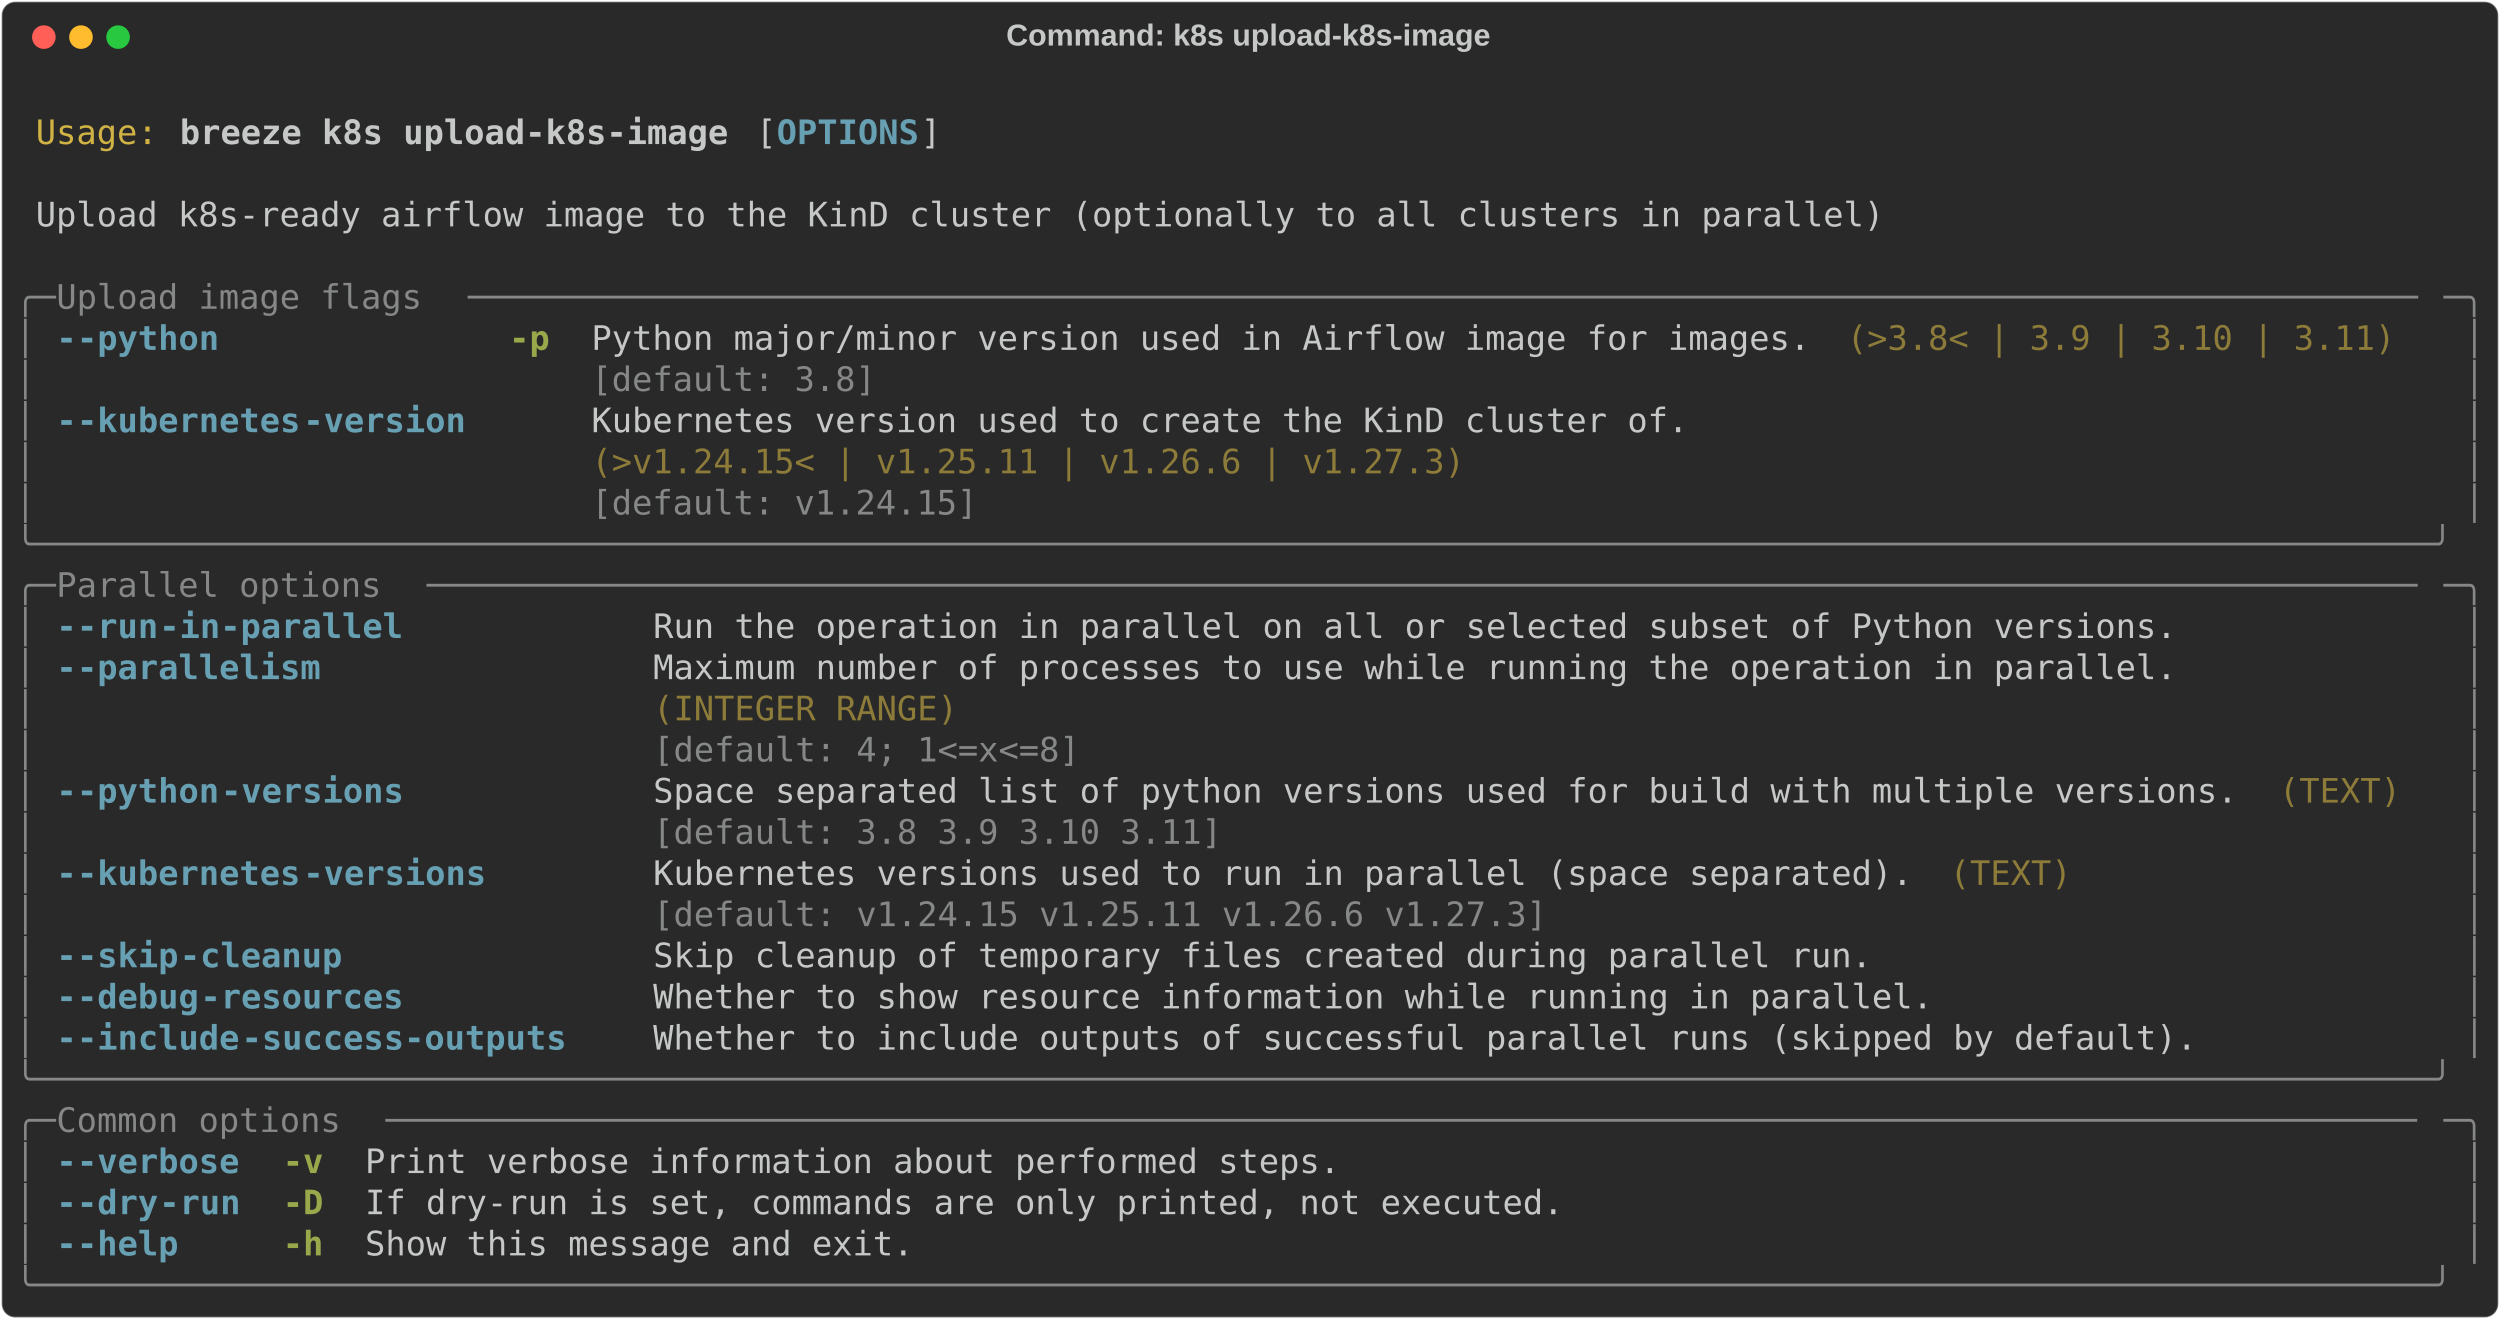
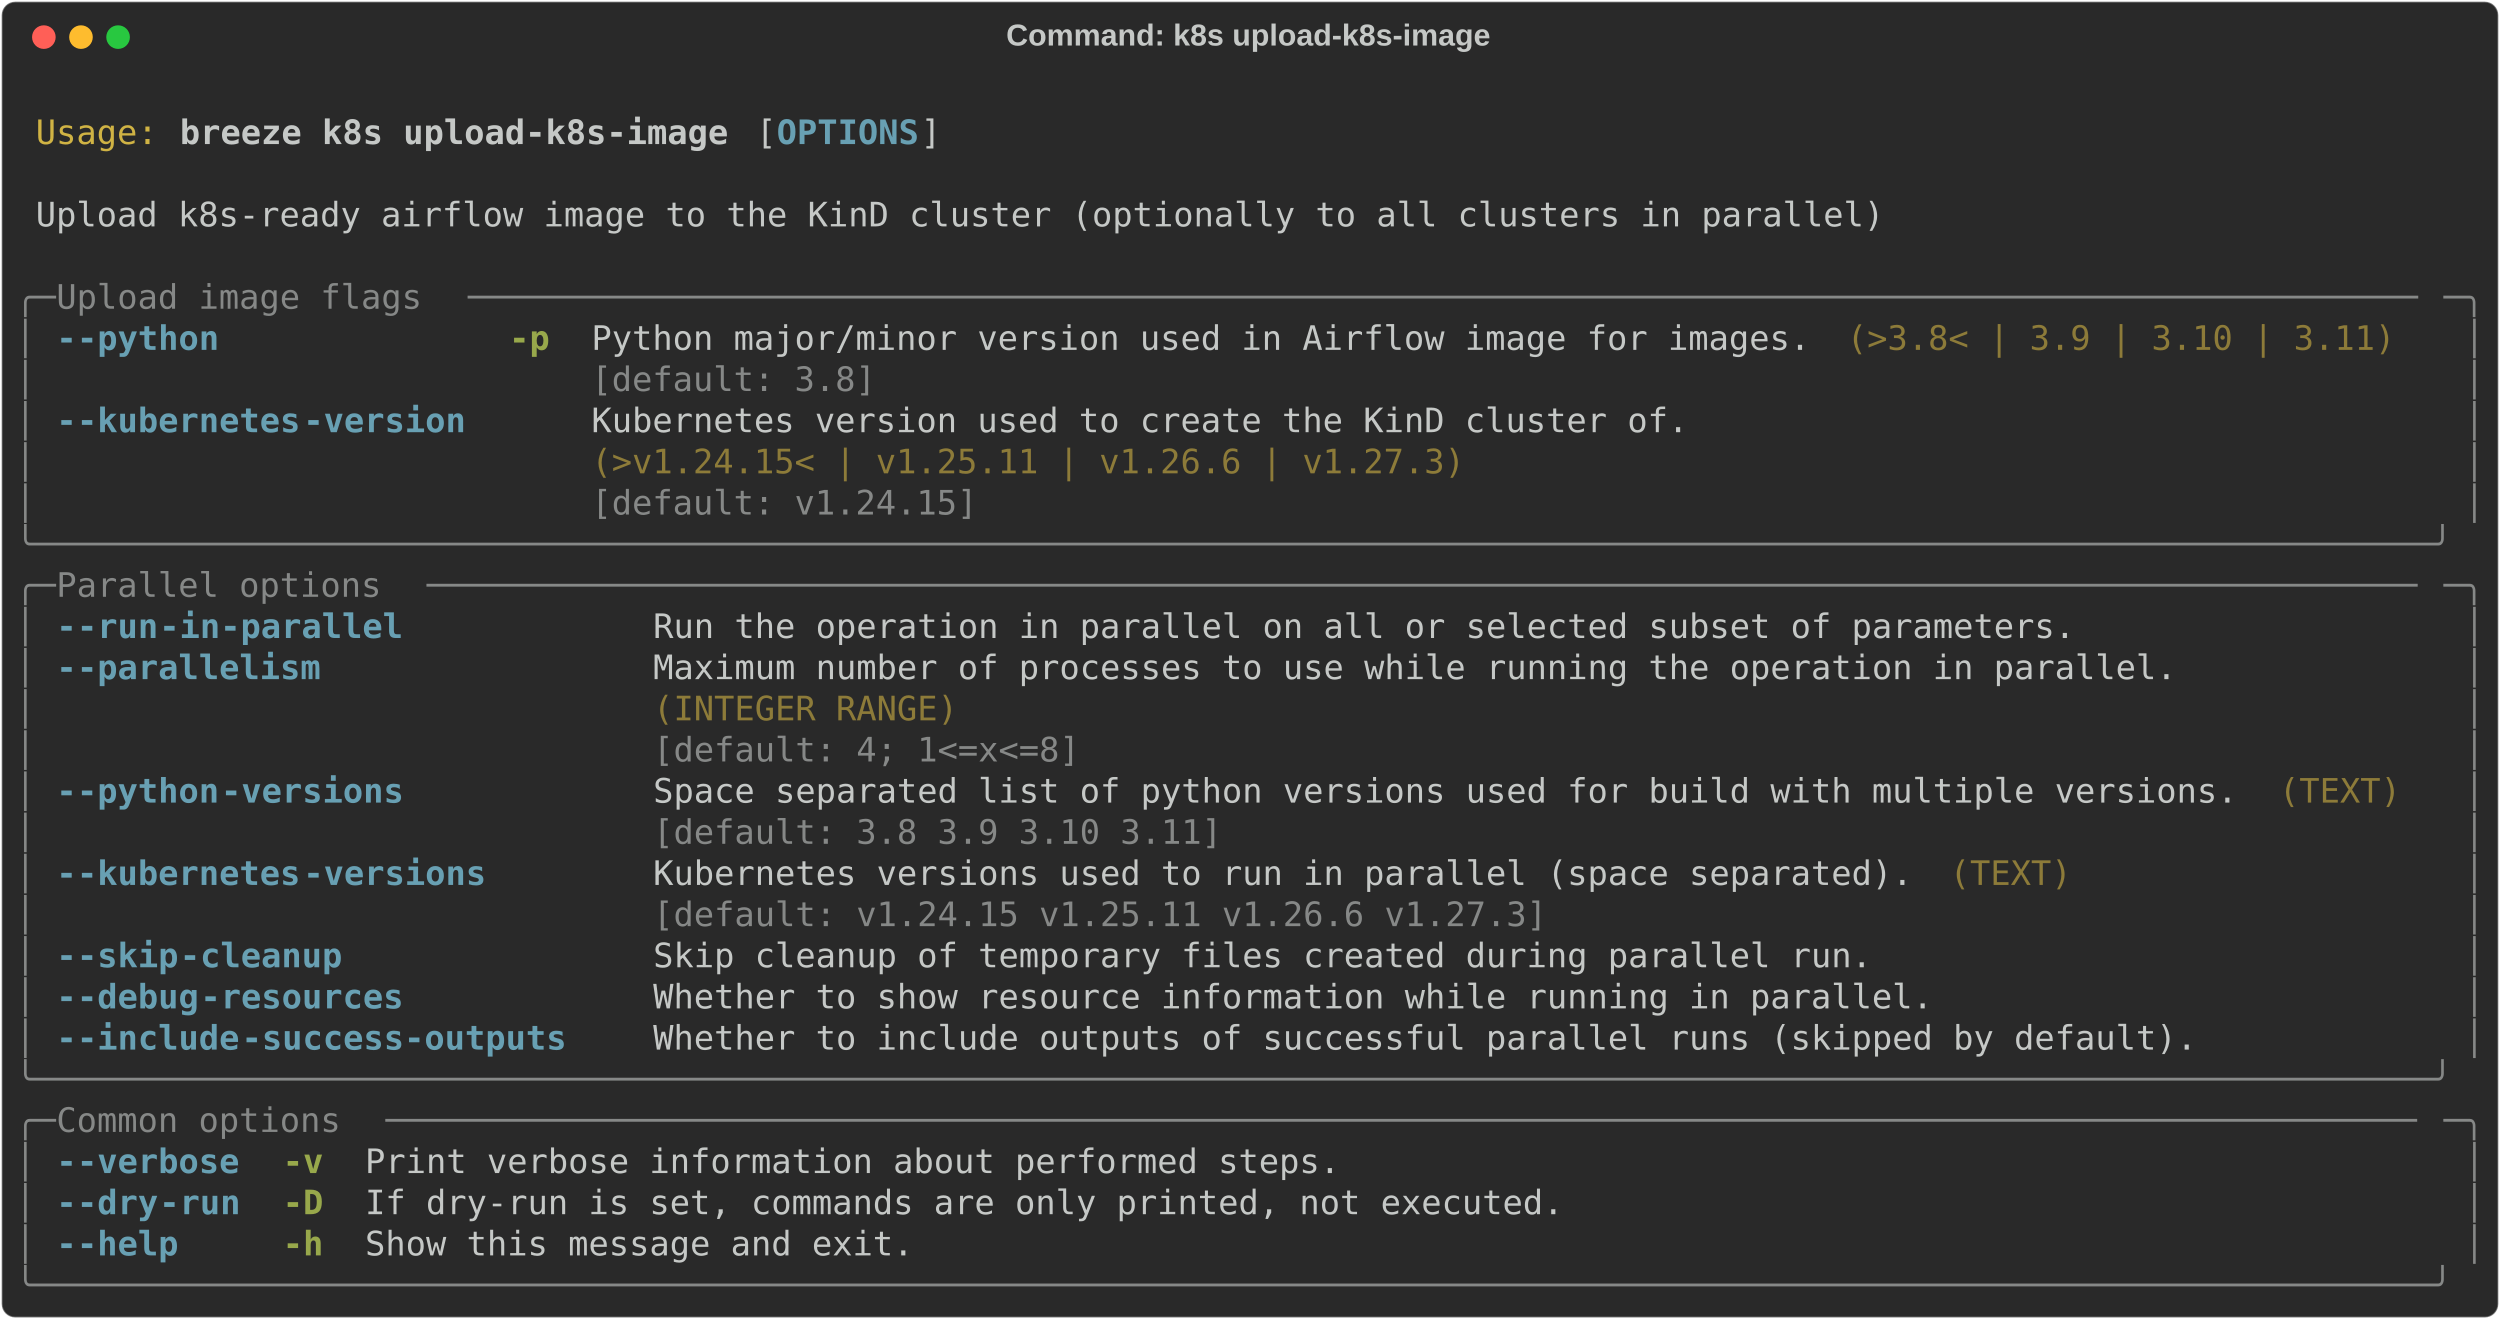
<svg xmlns="http://www.w3.org/2000/svg" class="rich-terminal" viewBox="0 0 1482 782.0">
  <style>

    @font-face {
        font-family: "Fira Code";
        src: local("FiraCode-Regular"),
                url("https://cdnjs.cloudflare.com/ajax/libs/firacode/6.2.0/woff2/FiraCode-Regular.woff2") format("woff2"),
                url("https://cdnjs.cloudflare.com/ajax/libs/firacode/6.2.0/woff/FiraCode-Regular.woff") format("woff");
        font-style: normal;
        font-weight: 400;
    }
    @font-face {
        font-family: "Fira Code";
        src: local("FiraCode-Bold"),
                url("https://cdnjs.cloudflare.com/ajax/libs/firacode/6.2.0/woff2/FiraCode-Bold.woff2") format("woff2"),
                url("https://cdnjs.cloudflare.com/ajax/libs/firacode/6.2.0/woff/FiraCode-Bold.woff") format("woff");
        font-style: bold;
        font-weight: 700;
    }

    .breeze-k8s-upload-k8s-image-matrix {
        font-family: Fira Code, monospace;
        font-size: 20px;
        line-height: 24.4px;
        font-variant-east-asian: full-width;
    }

    .breeze-k8s-upload-k8s-image-title {
        font-size: 18px;
        font-weight: bold;
        font-family: arial;
    }

    .breeze-k8s-upload-k8s-image-r1 { fill: #c5c8c6 }
.breeze-k8s-upload-k8s-image-r2 { fill: #d0b344 }
.breeze-k8s-upload-k8s-image-r3 { fill: #c5c8c6;font-weight: bold }
.breeze-k8s-upload-k8s-image-r4 { fill: #68a0b3;font-weight: bold }
.breeze-k8s-upload-k8s-image-r5 { fill: #868887 }
.breeze-k8s-upload-k8s-image-r6 { fill: #98a84b;font-weight: bold }
.breeze-k8s-upload-k8s-image-r7 { fill: #8d7b39 }
    </style>
  <defs>
    <clipPath id="breeze-k8s-upload-k8s-image-clip-terminal">
      <rect x="0" y="0" width="1463.0" height="731.0" />
    </clipPath>
    <clipPath id="breeze-k8s-upload-k8s-image-line-0">
      <rect x="0" y="1.5" width="1464" height="24.65" />
    </clipPath>
    <clipPath id="breeze-k8s-upload-k8s-image-line-1">
      <rect x="0" y="25.9" width="1464" height="24.65" />
    </clipPath>
    <clipPath id="breeze-k8s-upload-k8s-image-line-2">
      <rect x="0" y="50.3" width="1464" height="24.65" />
    </clipPath>
    <clipPath id="breeze-k8s-upload-k8s-image-line-3">
      <rect x="0" y="74.7" width="1464" height="24.65" />
    </clipPath>
    <clipPath id="breeze-k8s-upload-k8s-image-line-4">
      <rect x="0" y="99.1" width="1464" height="24.65" />
    </clipPath>
    <clipPath id="breeze-k8s-upload-k8s-image-line-5">
      <rect x="0" y="123.5" width="1464" height="24.65" />
    </clipPath>
    <clipPath id="breeze-k8s-upload-k8s-image-line-6">
      <rect x="0" y="147.9" width="1464" height="24.65" />
    </clipPath>
    <clipPath id="breeze-k8s-upload-k8s-image-line-7">
      <rect x="0" y="172.3" width="1464" height="24.65" />
    </clipPath>
    <clipPath id="breeze-k8s-upload-k8s-image-line-8">
      <rect x="0" y="196.7" width="1464" height="24.65" />
    </clipPath>
    <clipPath id="breeze-k8s-upload-k8s-image-line-9">
      <rect x="0" y="221.1" width="1464" height="24.65" />
    </clipPath>
    <clipPath id="breeze-k8s-upload-k8s-image-line-10">
      <rect x="0" y="245.5" width="1464" height="24.65" />
    </clipPath>
    <clipPath id="breeze-k8s-upload-k8s-image-line-11">
      <rect x="0" y="269.9" width="1464" height="24.65" />
    </clipPath>
    <clipPath id="breeze-k8s-upload-k8s-image-line-12">
      <rect x="0" y="294.3" width="1464" height="24.65" />
    </clipPath>
    <clipPath id="breeze-k8s-upload-k8s-image-line-13">
      <rect x="0" y="318.7" width="1464" height="24.65" />
    </clipPath>
    <clipPath id="breeze-k8s-upload-k8s-image-line-14">
      <rect x="0" y="343.1" width="1464" height="24.65" />
    </clipPath>
    <clipPath id="breeze-k8s-upload-k8s-image-line-15">
      <rect x="0" y="367.5" width="1464" height="24.65" />
    </clipPath>
    <clipPath id="breeze-k8s-upload-k8s-image-line-16">
      <rect x="0" y="391.9" width="1464" height="24.65" />
    </clipPath>
    <clipPath id="breeze-k8s-upload-k8s-image-line-17">
      <rect x="0" y="416.3" width="1464" height="24.65" />
    </clipPath>
    <clipPath id="breeze-k8s-upload-k8s-image-line-18">
      <rect x="0" y="440.7" width="1464" height="24.65" />
    </clipPath>
    <clipPath id="breeze-k8s-upload-k8s-image-line-19">
      <rect x="0" y="465.1" width="1464" height="24.65" />
    </clipPath>
    <clipPath id="breeze-k8s-upload-k8s-image-line-20">
      <rect x="0" y="489.5" width="1464" height="24.65" />
    </clipPath>
    <clipPath id="breeze-k8s-upload-k8s-image-line-21">
      <rect x="0" y="513.9" width="1464" height="24.65" />
    </clipPath>
    <clipPath id="breeze-k8s-upload-k8s-image-line-22">
      <rect x="0" y="538.3" width="1464" height="24.65" />
    </clipPath>
    <clipPath id="breeze-k8s-upload-k8s-image-line-23">
      <rect x="0" y="562.7" width="1464" height="24.65" />
    </clipPath>
    <clipPath id="breeze-k8s-upload-k8s-image-line-24">
      <rect x="0" y="587.1" width="1464" height="24.65" />
    </clipPath>
    <clipPath id="breeze-k8s-upload-k8s-image-line-25">
      <rect x="0" y="611.5" width="1464" height="24.65" />
    </clipPath>
    <clipPath id="breeze-k8s-upload-k8s-image-line-26">
      <rect x="0" y="635.9" width="1464" height="24.65" />
    </clipPath>
    <clipPath id="breeze-k8s-upload-k8s-image-line-27">
      <rect x="0" y="660.3" width="1464" height="24.65" />
    </clipPath>
    <clipPath id="breeze-k8s-upload-k8s-image-line-28">
      <rect x="0" y="684.7" width="1464" height="24.65" />
    </clipPath>
  </defs>
  <rect fill="#292929" stroke="rgba(255,255,255,0.35)" stroke-width="1" x="1" y="1" width="1480" height="780" rx="8" />
  <text class="breeze-k8s-upload-k8s-image-title" fill="#c5c8c6" text-anchor="middle" x="740" y="27">Command: k8s upload-k8s-image</text>
  <g transform="translate(26,22)">
    <circle cx="0" cy="0" r="7" fill="#ff5f57" />
    <circle cx="22" cy="0" r="7" fill="#febc2e" />
    <circle cx="44" cy="0" r="7" fill="#28c840" />
  </g>
  <g transform="translate(9, 41)" clip-path="url(#breeze-k8s-upload-k8s-image-clip-terminal)">
    <g class="breeze-k8s-upload-k8s-image-matrix">
      <text class="breeze-k8s-upload-k8s-image-r1" x="1464" y="20" textLength="12.2" clip-path="url(#breeze-k8s-upload-k8s-image-line-0)">
</text>
      <text class="breeze-k8s-upload-k8s-image-r2" x="12.2" y="44.4" textLength="73.2" clip-path="url(#breeze-k8s-upload-k8s-image-line-1)">Usage:</text>
      <text class="breeze-k8s-upload-k8s-image-r3" x="97.6" y="44.4" textLength="329.4" clip-path="url(#breeze-k8s-upload-k8s-image-line-1)">breeze k8s upload-k8s-image</text>
      <text class="breeze-k8s-upload-k8s-image-r1" x="439.2" y="44.4" textLength="12.2" clip-path="url(#breeze-k8s-upload-k8s-image-line-1)">[</text>
      <text class="breeze-k8s-upload-k8s-image-r4" x="451.4" y="44.4" textLength="85.4" clip-path="url(#breeze-k8s-upload-k8s-image-line-1)">OPTIONS</text>
      <text class="breeze-k8s-upload-k8s-image-r1" x="536.8" y="44.4" textLength="12.2" clip-path="url(#breeze-k8s-upload-k8s-image-line-1)">]</text>
      <text class="breeze-k8s-upload-k8s-image-r1" x="1464" y="44.4" textLength="12.2" clip-path="url(#breeze-k8s-upload-k8s-image-line-1)">
</text>
      <text class="breeze-k8s-upload-k8s-image-r1" x="1464" y="68.8" textLength="12.2" clip-path="url(#breeze-k8s-upload-k8s-image-line-2)">
</text>
      <text class="breeze-k8s-upload-k8s-image-r1" x="12.2" y="93.2" textLength="1110.2" clip-path="url(#breeze-k8s-upload-k8s-image-line-3)">Upload k8s-ready airflow image to the KinD cluster (optionally to all clusters in parallel)</text>
      <text class="breeze-k8s-upload-k8s-image-r1" x="1464" y="93.2" textLength="12.2" clip-path="url(#breeze-k8s-upload-k8s-image-line-3)">
</text>
      <text class="breeze-k8s-upload-k8s-image-r1" x="1464" y="117.6" textLength="12.2" clip-path="url(#breeze-k8s-upload-k8s-image-line-4)">
</text>
      <text class="breeze-k8s-upload-k8s-image-r5" x="0" y="142" textLength="24.4" clip-path="url(#breeze-k8s-upload-k8s-image-line-5)">╭─</text>
      <text class="breeze-k8s-upload-k8s-image-r5" x="24.4" y="142" textLength="244" clip-path="url(#breeze-k8s-upload-k8s-image-line-5)"> Upload image flags </text>
      <text class="breeze-k8s-upload-k8s-image-r5" x="268.4" y="142" textLength="1171.2" clip-path="url(#breeze-k8s-upload-k8s-image-line-5)">────────────────────────────────────────────────────────────────────────────────────────────────</text>
      <text class="breeze-k8s-upload-k8s-image-r5" x="1439.6" y="142" textLength="24.4" clip-path="url(#breeze-k8s-upload-k8s-image-line-5)">─╮</text>
      <text class="breeze-k8s-upload-k8s-image-r1" x="1464" y="142" textLength="12.2" clip-path="url(#breeze-k8s-upload-k8s-image-line-5)">
</text>
      <text class="breeze-k8s-upload-k8s-image-r5" x="0" y="166.4" textLength="12.2" clip-path="url(#breeze-k8s-upload-k8s-image-line-6)">│</text>
      <text class="breeze-k8s-upload-k8s-image-r4" x="24.4" y="166.4" textLength="12.2" clip-path="url(#breeze-k8s-upload-k8s-image-line-6)">-</text>
      <text class="breeze-k8s-upload-k8s-image-r4" x="36.6" y="166.4" textLength="85.4" clip-path="url(#breeze-k8s-upload-k8s-image-line-6)">-python</text>
      <text class="breeze-k8s-upload-k8s-image-r6" x="292.8" y="166.4" textLength="24.4" clip-path="url(#breeze-k8s-upload-k8s-image-line-6)">-p</text>
      <text class="breeze-k8s-upload-k8s-image-r1" x="341.6" y="166.4" textLength="732" clip-path="url(#breeze-k8s-upload-k8s-image-line-6)">Python major/minor version used in Airflow image for images.</text>
      <text class="breeze-k8s-upload-k8s-image-r7" x="1085.8" y="166.4" textLength="329.4" clip-path="url(#breeze-k8s-upload-k8s-image-line-6)">(&gt;3.8&lt; | 3.9 | 3.10 | 3.11)</text>
      <text class="breeze-k8s-upload-k8s-image-r5" x="1451.8" y="166.4" textLength="12.2" clip-path="url(#breeze-k8s-upload-k8s-image-line-6)">│</text>
      <text class="breeze-k8s-upload-k8s-image-r1" x="1464" y="166.4" textLength="12.2" clip-path="url(#breeze-k8s-upload-k8s-image-line-6)">
</text>
      <text class="breeze-k8s-upload-k8s-image-r5" x="0" y="190.8" textLength="12.2" clip-path="url(#breeze-k8s-upload-k8s-image-line-7)">│</text>
      <text class="breeze-k8s-upload-k8s-image-r5" x="341.6" y="190.8" textLength="732" clip-path="url(#breeze-k8s-upload-k8s-image-line-7)">[default: 3.8]                                              </text>
      <text class="breeze-k8s-upload-k8s-image-r5" x="1451.8" y="190.8" textLength="12.2" clip-path="url(#breeze-k8s-upload-k8s-image-line-7)">│</text>
      <text class="breeze-k8s-upload-k8s-image-r1" x="1464" y="190.8" textLength="12.2" clip-path="url(#breeze-k8s-upload-k8s-image-line-7)">
</text>
      <text class="breeze-k8s-upload-k8s-image-r5" x="0" y="215.2" textLength="12.2" clip-path="url(#breeze-k8s-upload-k8s-image-line-8)">│</text>
      <text class="breeze-k8s-upload-k8s-image-r4" x="24.4" y="215.2" textLength="12.2" clip-path="url(#breeze-k8s-upload-k8s-image-line-8)">-</text>
      <text class="breeze-k8s-upload-k8s-image-r4" x="36.6" y="215.2" textLength="134.2" clip-path="url(#breeze-k8s-upload-k8s-image-line-8)">-kubernetes</text>
      <text class="breeze-k8s-upload-k8s-image-r4" x="170.8" y="215.2" textLength="97.6" clip-path="url(#breeze-k8s-upload-k8s-image-line-8)">-version</text>
      <text class="breeze-k8s-upload-k8s-image-r1" x="341.6" y="215.2" textLength="658.8" clip-path="url(#breeze-k8s-upload-k8s-image-line-8)">Kubernetes version used to create the KinD cluster of.</text>
      <text class="breeze-k8s-upload-k8s-image-r5" x="1451.8" y="215.2" textLength="12.2" clip-path="url(#breeze-k8s-upload-k8s-image-line-8)">│</text>
      <text class="breeze-k8s-upload-k8s-image-r1" x="1464" y="215.2" textLength="12.2" clip-path="url(#breeze-k8s-upload-k8s-image-line-8)">
</text>
      <text class="breeze-k8s-upload-k8s-image-r5" x="0" y="239.6" textLength="12.2" clip-path="url(#breeze-k8s-upload-k8s-image-line-9)">│</text>
      <text class="breeze-k8s-upload-k8s-image-r7" x="341.6" y="239.6" textLength="658.8" clip-path="url(#breeze-k8s-upload-k8s-image-line-9)">(&gt;v1.24.15&lt; | v1.25.11 | v1.26.6 | v1.27.3)           </text>
      <text class="breeze-k8s-upload-k8s-image-r5" x="1451.8" y="239.6" textLength="12.2" clip-path="url(#breeze-k8s-upload-k8s-image-line-9)">│</text>
      <text class="breeze-k8s-upload-k8s-image-r1" x="1464" y="239.6" textLength="12.2" clip-path="url(#breeze-k8s-upload-k8s-image-line-9)">
</text>
      <text class="breeze-k8s-upload-k8s-image-r5" x="0" y="264" textLength="12.2" clip-path="url(#breeze-k8s-upload-k8s-image-line-10)">│</text>
      <text class="breeze-k8s-upload-k8s-image-r5" x="341.6" y="264" textLength="658.8" clip-path="url(#breeze-k8s-upload-k8s-image-line-10)">[default: v1.24.15]                                   </text>
      <text class="breeze-k8s-upload-k8s-image-r5" x="1451.8" y="264" textLength="12.2" clip-path="url(#breeze-k8s-upload-k8s-image-line-10)">│</text>
      <text class="breeze-k8s-upload-k8s-image-r1" x="1464" y="264" textLength="12.2" clip-path="url(#breeze-k8s-upload-k8s-image-line-10)">
</text>
      <text class="breeze-k8s-upload-k8s-image-r5" x="0" y="288.4" textLength="1464" clip-path="url(#breeze-k8s-upload-k8s-image-line-11)">╰──────────────────────────────────────────────────────────────────────────────────────────────────────────────────────╯</text>
      <text class="breeze-k8s-upload-k8s-image-r1" x="1464" y="288.4" textLength="12.2" clip-path="url(#breeze-k8s-upload-k8s-image-line-11)">
</text>
      <text class="breeze-k8s-upload-k8s-image-r5" x="0" y="312.8" textLength="24.4" clip-path="url(#breeze-k8s-upload-k8s-image-line-12)">╭─</text>
      <text class="breeze-k8s-upload-k8s-image-r5" x="24.4" y="312.8" textLength="219.6" clip-path="url(#breeze-k8s-upload-k8s-image-line-12)"> Parallel options </text>
      <text class="breeze-k8s-upload-k8s-image-r5" x="244" y="312.8" textLength="1195.6" clip-path="url(#breeze-k8s-upload-k8s-image-line-12)">──────────────────────────────────────────────────────────────────────────────────────────────────</text>
      <text class="breeze-k8s-upload-k8s-image-r5" x="1439.6" y="312.8" textLength="24.4" clip-path="url(#breeze-k8s-upload-k8s-image-line-12)">─╮</text>
      <text class="breeze-k8s-upload-k8s-image-r1" x="1464" y="312.8" textLength="12.2" clip-path="url(#breeze-k8s-upload-k8s-image-line-12)">
</text>
      <text class="breeze-k8s-upload-k8s-image-r5" x="0" y="337.2" textLength="12.2" clip-path="url(#breeze-k8s-upload-k8s-image-line-13)">│</text>
      <text class="breeze-k8s-upload-k8s-image-r4" x="24.4" y="337.2" textLength="12.2" clip-path="url(#breeze-k8s-upload-k8s-image-line-13)">-</text>
      <text class="breeze-k8s-upload-k8s-image-r4" x="36.6" y="337.2" textLength="48.8" clip-path="url(#breeze-k8s-upload-k8s-image-line-13)">-run</text>
      <text class="breeze-k8s-upload-k8s-image-r4" x="85.4" y="337.2" textLength="146.4" clip-path="url(#breeze-k8s-upload-k8s-image-line-13)">-in-parallel</text>
-       <text class="breeze-k8s-upload-k8s-image-r1" x="378.2" y="337.2" textLength="915" clip-path="url(#breeze-k8s-upload-k8s-image-line-13)">Run the operation in parallel on all or selected subset of Python versions.</text>
+       <text class="breeze-k8s-upload-k8s-image-r1" x="378.2" y="337.2" textLength="854" clip-path="url(#breeze-k8s-upload-k8s-image-line-13)">Run the operation in parallel on all or selected subset of parameters.</text>
      <text class="breeze-k8s-upload-k8s-image-r5" x="1451.8" y="337.2" textLength="12.2" clip-path="url(#breeze-k8s-upload-k8s-image-line-13)">│</text>
      <text class="breeze-k8s-upload-k8s-image-r1" x="1464" y="337.2" textLength="12.2" clip-path="url(#breeze-k8s-upload-k8s-image-line-13)">
</text>
      <text class="breeze-k8s-upload-k8s-image-r5" x="0" y="361.6" textLength="12.2" clip-path="url(#breeze-k8s-upload-k8s-image-line-14)">│</text>
      <text class="breeze-k8s-upload-k8s-image-r4" x="24.4" y="361.6" textLength="12.2" clip-path="url(#breeze-k8s-upload-k8s-image-line-14)">-</text>
      <text class="breeze-k8s-upload-k8s-image-r4" x="36.6" y="361.6" textLength="146.4" clip-path="url(#breeze-k8s-upload-k8s-image-line-14)">-parallelism</text>
      <text class="breeze-k8s-upload-k8s-image-r1" x="378.2" y="361.6" textLength="915" clip-path="url(#breeze-k8s-upload-k8s-image-line-14)">Maximum number of processes to use while running the operation in parallel.</text>
      <text class="breeze-k8s-upload-k8s-image-r5" x="1451.8" y="361.6" textLength="12.2" clip-path="url(#breeze-k8s-upload-k8s-image-line-14)">│</text>
      <text class="breeze-k8s-upload-k8s-image-r1" x="1464" y="361.6" textLength="12.2" clip-path="url(#breeze-k8s-upload-k8s-image-line-14)">
</text>
      <text class="breeze-k8s-upload-k8s-image-r5" x="0" y="386" textLength="12.2" clip-path="url(#breeze-k8s-upload-k8s-image-line-15)">│</text>
      <text class="breeze-k8s-upload-k8s-image-r7" x="378.2" y="386" textLength="915" clip-path="url(#breeze-k8s-upload-k8s-image-line-15)">(INTEGER RANGE)                                                            </text>
      <text class="breeze-k8s-upload-k8s-image-r5" x="1451.8" y="386" textLength="12.2" clip-path="url(#breeze-k8s-upload-k8s-image-line-15)">│</text>
      <text class="breeze-k8s-upload-k8s-image-r1" x="1464" y="386" textLength="12.2" clip-path="url(#breeze-k8s-upload-k8s-image-line-15)">
</text>
      <text class="breeze-k8s-upload-k8s-image-r5" x="0" y="410.4" textLength="12.2" clip-path="url(#breeze-k8s-upload-k8s-image-line-16)">│</text>
      <text class="breeze-k8s-upload-k8s-image-r5" x="378.2" y="410.4" textLength="915" clip-path="url(#breeze-k8s-upload-k8s-image-line-16)">[default: 4; 1&lt;=x&lt;=8]                                                      </text>
      <text class="breeze-k8s-upload-k8s-image-r5" x="1451.8" y="410.4" textLength="12.2" clip-path="url(#breeze-k8s-upload-k8s-image-line-16)">│</text>
      <text class="breeze-k8s-upload-k8s-image-r1" x="1464" y="410.4" textLength="12.2" clip-path="url(#breeze-k8s-upload-k8s-image-line-16)">
</text>
      <text class="breeze-k8s-upload-k8s-image-r5" x="0" y="434.8" textLength="12.2" clip-path="url(#breeze-k8s-upload-k8s-image-line-17)">│</text>
      <text class="breeze-k8s-upload-k8s-image-r4" x="24.4" y="434.8" textLength="12.2" clip-path="url(#breeze-k8s-upload-k8s-image-line-17)">-</text>
      <text class="breeze-k8s-upload-k8s-image-r4" x="36.6" y="434.8" textLength="85.4" clip-path="url(#breeze-k8s-upload-k8s-image-line-17)">-python</text>
      <text class="breeze-k8s-upload-k8s-image-r4" x="122" y="434.8" textLength="109.8" clip-path="url(#breeze-k8s-upload-k8s-image-line-17)">-versions</text>
      <text class="breeze-k8s-upload-k8s-image-r1" x="378.2" y="434.8" textLength="951.6" clip-path="url(#breeze-k8s-upload-k8s-image-line-17)">Space separated list of python versions used for build with multiple versions.</text>
      <text class="breeze-k8s-upload-k8s-image-r7" x="1342" y="434.8" textLength="73.2" clip-path="url(#breeze-k8s-upload-k8s-image-line-17)">(TEXT)</text>
      <text class="breeze-k8s-upload-k8s-image-r5" x="1451.8" y="434.8" textLength="12.2" clip-path="url(#breeze-k8s-upload-k8s-image-line-17)">│</text>
      <text class="breeze-k8s-upload-k8s-image-r1" x="1464" y="434.8" textLength="12.2" clip-path="url(#breeze-k8s-upload-k8s-image-line-17)">
</text>
      <text class="breeze-k8s-upload-k8s-image-r5" x="0" y="459.2" textLength="12.2" clip-path="url(#breeze-k8s-upload-k8s-image-line-18)">│</text>
      <text class="breeze-k8s-upload-k8s-image-r5" x="378.2" y="459.2" textLength="951.6" clip-path="url(#breeze-k8s-upload-k8s-image-line-18)">[default: 3.8 3.9 3.10 3.11]                                                  </text>
      <text class="breeze-k8s-upload-k8s-image-r5" x="1451.8" y="459.2" textLength="12.2" clip-path="url(#breeze-k8s-upload-k8s-image-line-18)">│</text>
      <text class="breeze-k8s-upload-k8s-image-r1" x="1464" y="459.2" textLength="12.2" clip-path="url(#breeze-k8s-upload-k8s-image-line-18)">
</text>
      <text class="breeze-k8s-upload-k8s-image-r5" x="0" y="483.6" textLength="12.2" clip-path="url(#breeze-k8s-upload-k8s-image-line-19)">│</text>
      <text class="breeze-k8s-upload-k8s-image-r4" x="24.4" y="483.6" textLength="12.2" clip-path="url(#breeze-k8s-upload-k8s-image-line-19)">-</text>
      <text class="breeze-k8s-upload-k8s-image-r4" x="36.6" y="483.6" textLength="134.2" clip-path="url(#breeze-k8s-upload-k8s-image-line-19)">-kubernetes</text>
      <text class="breeze-k8s-upload-k8s-image-r4" x="170.8" y="483.6" textLength="109.8" clip-path="url(#breeze-k8s-upload-k8s-image-line-19)">-versions</text>
      <text class="breeze-k8s-upload-k8s-image-r1" x="378.2" y="483.6" textLength="756.4" clip-path="url(#breeze-k8s-upload-k8s-image-line-19)">Kubernetes versions used to run in parallel (space separated).</text>
      <text class="breeze-k8s-upload-k8s-image-r7" x="1146.8" y="483.6" textLength="73.2" clip-path="url(#breeze-k8s-upload-k8s-image-line-19)">(TEXT)</text>
      <text class="breeze-k8s-upload-k8s-image-r5" x="1451.8" y="483.6" textLength="12.2" clip-path="url(#breeze-k8s-upload-k8s-image-line-19)">│</text>
      <text class="breeze-k8s-upload-k8s-image-r1" x="1464" y="483.6" textLength="12.2" clip-path="url(#breeze-k8s-upload-k8s-image-line-19)">
</text>
      <text class="breeze-k8s-upload-k8s-image-r5" x="0" y="508" textLength="12.2" clip-path="url(#breeze-k8s-upload-k8s-image-line-20)">│</text>
      <text class="breeze-k8s-upload-k8s-image-r5" x="378.2" y="508" textLength="756.4" clip-path="url(#breeze-k8s-upload-k8s-image-line-20)">[default: v1.24.15 v1.25.11 v1.26.6 v1.27.3]                  </text>
      <text class="breeze-k8s-upload-k8s-image-r5" x="1451.8" y="508" textLength="12.2" clip-path="url(#breeze-k8s-upload-k8s-image-line-20)">│</text>
      <text class="breeze-k8s-upload-k8s-image-r1" x="1464" y="508" textLength="12.2" clip-path="url(#breeze-k8s-upload-k8s-image-line-20)">
</text>
      <text class="breeze-k8s-upload-k8s-image-r5" x="0" y="532.4" textLength="12.2" clip-path="url(#breeze-k8s-upload-k8s-image-line-21)">│</text>
      <text class="breeze-k8s-upload-k8s-image-r4" x="24.4" y="532.4" textLength="12.2" clip-path="url(#breeze-k8s-upload-k8s-image-line-21)">-</text>
      <text class="breeze-k8s-upload-k8s-image-r4" x="36.6" y="532.4" textLength="61" clip-path="url(#breeze-k8s-upload-k8s-image-line-21)">-skip</text>
      <text class="breeze-k8s-upload-k8s-image-r4" x="97.6" y="532.4" textLength="97.6" clip-path="url(#breeze-k8s-upload-k8s-image-line-21)">-cleanup</text>
      <text class="breeze-k8s-upload-k8s-image-r1" x="378.2" y="532.4" textLength="732" clip-path="url(#breeze-k8s-upload-k8s-image-line-21)">Skip cleanup of temporary files created during parallel run.</text>
      <text class="breeze-k8s-upload-k8s-image-r5" x="1451.8" y="532.4" textLength="12.2" clip-path="url(#breeze-k8s-upload-k8s-image-line-21)">│</text>
      <text class="breeze-k8s-upload-k8s-image-r1" x="1464" y="532.4" textLength="12.2" clip-path="url(#breeze-k8s-upload-k8s-image-line-21)">
</text>
      <text class="breeze-k8s-upload-k8s-image-r5" x="0" y="556.8" textLength="12.2" clip-path="url(#breeze-k8s-upload-k8s-image-line-22)">│</text>
      <text class="breeze-k8s-upload-k8s-image-r4" x="24.4" y="556.8" textLength="12.2" clip-path="url(#breeze-k8s-upload-k8s-image-line-22)">-</text>
      <text class="breeze-k8s-upload-k8s-image-r4" x="36.6" y="556.8" textLength="73.2" clip-path="url(#breeze-k8s-upload-k8s-image-line-22)">-debug</text>
      <text class="breeze-k8s-upload-k8s-image-r4" x="109.8" y="556.8" textLength="122" clip-path="url(#breeze-k8s-upload-k8s-image-line-22)">-resources</text>
      <text class="breeze-k8s-upload-k8s-image-r1" x="378.2" y="556.8" textLength="768.6" clip-path="url(#breeze-k8s-upload-k8s-image-line-22)">Whether to show resource information while running in parallel.</text>
      <text class="breeze-k8s-upload-k8s-image-r5" x="1451.8" y="556.8" textLength="12.2" clip-path="url(#breeze-k8s-upload-k8s-image-line-22)">│</text>
      <text class="breeze-k8s-upload-k8s-image-r1" x="1464" y="556.8" textLength="12.2" clip-path="url(#breeze-k8s-upload-k8s-image-line-22)">
</text>
      <text class="breeze-k8s-upload-k8s-image-r5" x="0" y="581.2" textLength="12.2" clip-path="url(#breeze-k8s-upload-k8s-image-line-23)">│</text>
      <text class="breeze-k8s-upload-k8s-image-r4" x="24.4" y="581.2" textLength="12.2" clip-path="url(#breeze-k8s-upload-k8s-image-line-23)">-</text>
      <text class="breeze-k8s-upload-k8s-image-r4" x="36.6" y="581.2" textLength="97.6" clip-path="url(#breeze-k8s-upload-k8s-image-line-23)">-include</text>
      <text class="breeze-k8s-upload-k8s-image-r4" x="134.2" y="581.2" textLength="195.2" clip-path="url(#breeze-k8s-upload-k8s-image-line-23)">-success-outputs</text>
      <text class="breeze-k8s-upload-k8s-image-r1" x="378.2" y="581.2" textLength="927.2" clip-path="url(#breeze-k8s-upload-k8s-image-line-23)">Whether to include outputs of successful parallel runs (skipped by default).</text>
      <text class="breeze-k8s-upload-k8s-image-r5" x="1451.8" y="581.2" textLength="12.2" clip-path="url(#breeze-k8s-upload-k8s-image-line-23)">│</text>
      <text class="breeze-k8s-upload-k8s-image-r1" x="1464" y="581.2" textLength="12.2" clip-path="url(#breeze-k8s-upload-k8s-image-line-23)">
</text>
      <text class="breeze-k8s-upload-k8s-image-r5" x="0" y="605.6" textLength="1464" clip-path="url(#breeze-k8s-upload-k8s-image-line-24)">╰──────────────────────────────────────────────────────────────────────────────────────────────────────────────────────╯</text>
      <text class="breeze-k8s-upload-k8s-image-r1" x="1464" y="605.6" textLength="12.2" clip-path="url(#breeze-k8s-upload-k8s-image-line-24)">
</text>
      <text class="breeze-k8s-upload-k8s-image-r5" x="0" y="630" textLength="24.4" clip-path="url(#breeze-k8s-upload-k8s-image-line-25)">╭─</text>
      <text class="breeze-k8s-upload-k8s-image-r5" x="24.4" y="630" textLength="195.2" clip-path="url(#breeze-k8s-upload-k8s-image-line-25)"> Common options </text>
      <text class="breeze-k8s-upload-k8s-image-r5" x="219.6" y="630" textLength="1220" clip-path="url(#breeze-k8s-upload-k8s-image-line-25)">────────────────────────────────────────────────────────────────────────────────────────────────────</text>
      <text class="breeze-k8s-upload-k8s-image-r5" x="1439.6" y="630" textLength="24.4" clip-path="url(#breeze-k8s-upload-k8s-image-line-25)">─╮</text>
      <text class="breeze-k8s-upload-k8s-image-r1" x="1464" y="630" textLength="12.2" clip-path="url(#breeze-k8s-upload-k8s-image-line-25)">
</text>
      <text class="breeze-k8s-upload-k8s-image-r5" x="0" y="654.4" textLength="12.2" clip-path="url(#breeze-k8s-upload-k8s-image-line-26)">│</text>
      <text class="breeze-k8s-upload-k8s-image-r4" x="24.4" y="654.4" textLength="12.2" clip-path="url(#breeze-k8s-upload-k8s-image-line-26)">-</text>
      <text class="breeze-k8s-upload-k8s-image-r4" x="36.6" y="654.4" textLength="97.6" clip-path="url(#breeze-k8s-upload-k8s-image-line-26)">-verbose</text>
      <text class="breeze-k8s-upload-k8s-image-r6" x="158.6" y="654.4" textLength="24.4" clip-path="url(#breeze-k8s-upload-k8s-image-line-26)">-v</text>
      <text class="breeze-k8s-upload-k8s-image-r1" x="207.4" y="654.4" textLength="585.6" clip-path="url(#breeze-k8s-upload-k8s-image-line-26)">Print verbose information about performed steps.</text>
      <text class="breeze-k8s-upload-k8s-image-r5" x="1451.8" y="654.4" textLength="12.2" clip-path="url(#breeze-k8s-upload-k8s-image-line-26)">│</text>
      <text class="breeze-k8s-upload-k8s-image-r1" x="1464" y="654.4" textLength="12.2" clip-path="url(#breeze-k8s-upload-k8s-image-line-26)">
</text>
      <text class="breeze-k8s-upload-k8s-image-r5" x="0" y="678.8" textLength="12.2" clip-path="url(#breeze-k8s-upload-k8s-image-line-27)">│</text>
      <text class="breeze-k8s-upload-k8s-image-r4" x="24.4" y="678.8" textLength="12.2" clip-path="url(#breeze-k8s-upload-k8s-image-line-27)">-</text>
      <text class="breeze-k8s-upload-k8s-image-r4" x="36.6" y="678.8" textLength="48.8" clip-path="url(#breeze-k8s-upload-k8s-image-line-27)">-dry</text>
      <text class="breeze-k8s-upload-k8s-image-r4" x="85.4" y="678.8" textLength="48.8" clip-path="url(#breeze-k8s-upload-k8s-image-line-27)">-run</text>
      <text class="breeze-k8s-upload-k8s-image-r6" x="158.6" y="678.8" textLength="24.4" clip-path="url(#breeze-k8s-upload-k8s-image-line-27)">-D</text>
      <text class="breeze-k8s-upload-k8s-image-r1" x="207.4" y="678.8" textLength="719.8" clip-path="url(#breeze-k8s-upload-k8s-image-line-27)">If dry-run is set, commands are only printed, not executed.</text>
      <text class="breeze-k8s-upload-k8s-image-r5" x="1451.8" y="678.8" textLength="12.2" clip-path="url(#breeze-k8s-upload-k8s-image-line-27)">│</text>
      <text class="breeze-k8s-upload-k8s-image-r1" x="1464" y="678.8" textLength="12.2" clip-path="url(#breeze-k8s-upload-k8s-image-line-27)">
</text>
      <text class="breeze-k8s-upload-k8s-image-r5" x="0" y="703.2" textLength="12.2" clip-path="url(#breeze-k8s-upload-k8s-image-line-28)">│</text>
      <text class="breeze-k8s-upload-k8s-image-r4" x="24.4" y="703.2" textLength="12.2" clip-path="url(#breeze-k8s-upload-k8s-image-line-28)">-</text>
      <text class="breeze-k8s-upload-k8s-image-r4" x="36.6" y="703.2" textLength="61" clip-path="url(#breeze-k8s-upload-k8s-image-line-28)">-help</text>
      <text class="breeze-k8s-upload-k8s-image-r6" x="158.6" y="703.2" textLength="24.4" clip-path="url(#breeze-k8s-upload-k8s-image-line-28)">-h</text>
      <text class="breeze-k8s-upload-k8s-image-r1" x="207.4" y="703.2" textLength="329.4" clip-path="url(#breeze-k8s-upload-k8s-image-line-28)">Show this message and exit.</text>
      <text class="breeze-k8s-upload-k8s-image-r5" x="1451.8" y="703.2" textLength="12.2" clip-path="url(#breeze-k8s-upload-k8s-image-line-28)">│</text>
      <text class="breeze-k8s-upload-k8s-image-r1" x="1464" y="703.2" textLength="12.2" clip-path="url(#breeze-k8s-upload-k8s-image-line-28)">
</text>
      <text class="breeze-k8s-upload-k8s-image-r5" x="0" y="727.6" textLength="1464" clip-path="url(#breeze-k8s-upload-k8s-image-line-29)">╰──────────────────────────────────────────────────────────────────────────────────────────────────────────────────────╯</text>
      <text class="breeze-k8s-upload-k8s-image-r1" x="1464" y="727.6" textLength="12.2" clip-path="url(#breeze-k8s-upload-k8s-image-line-29)">
</text>
    </g>
  </g>
</svg>
